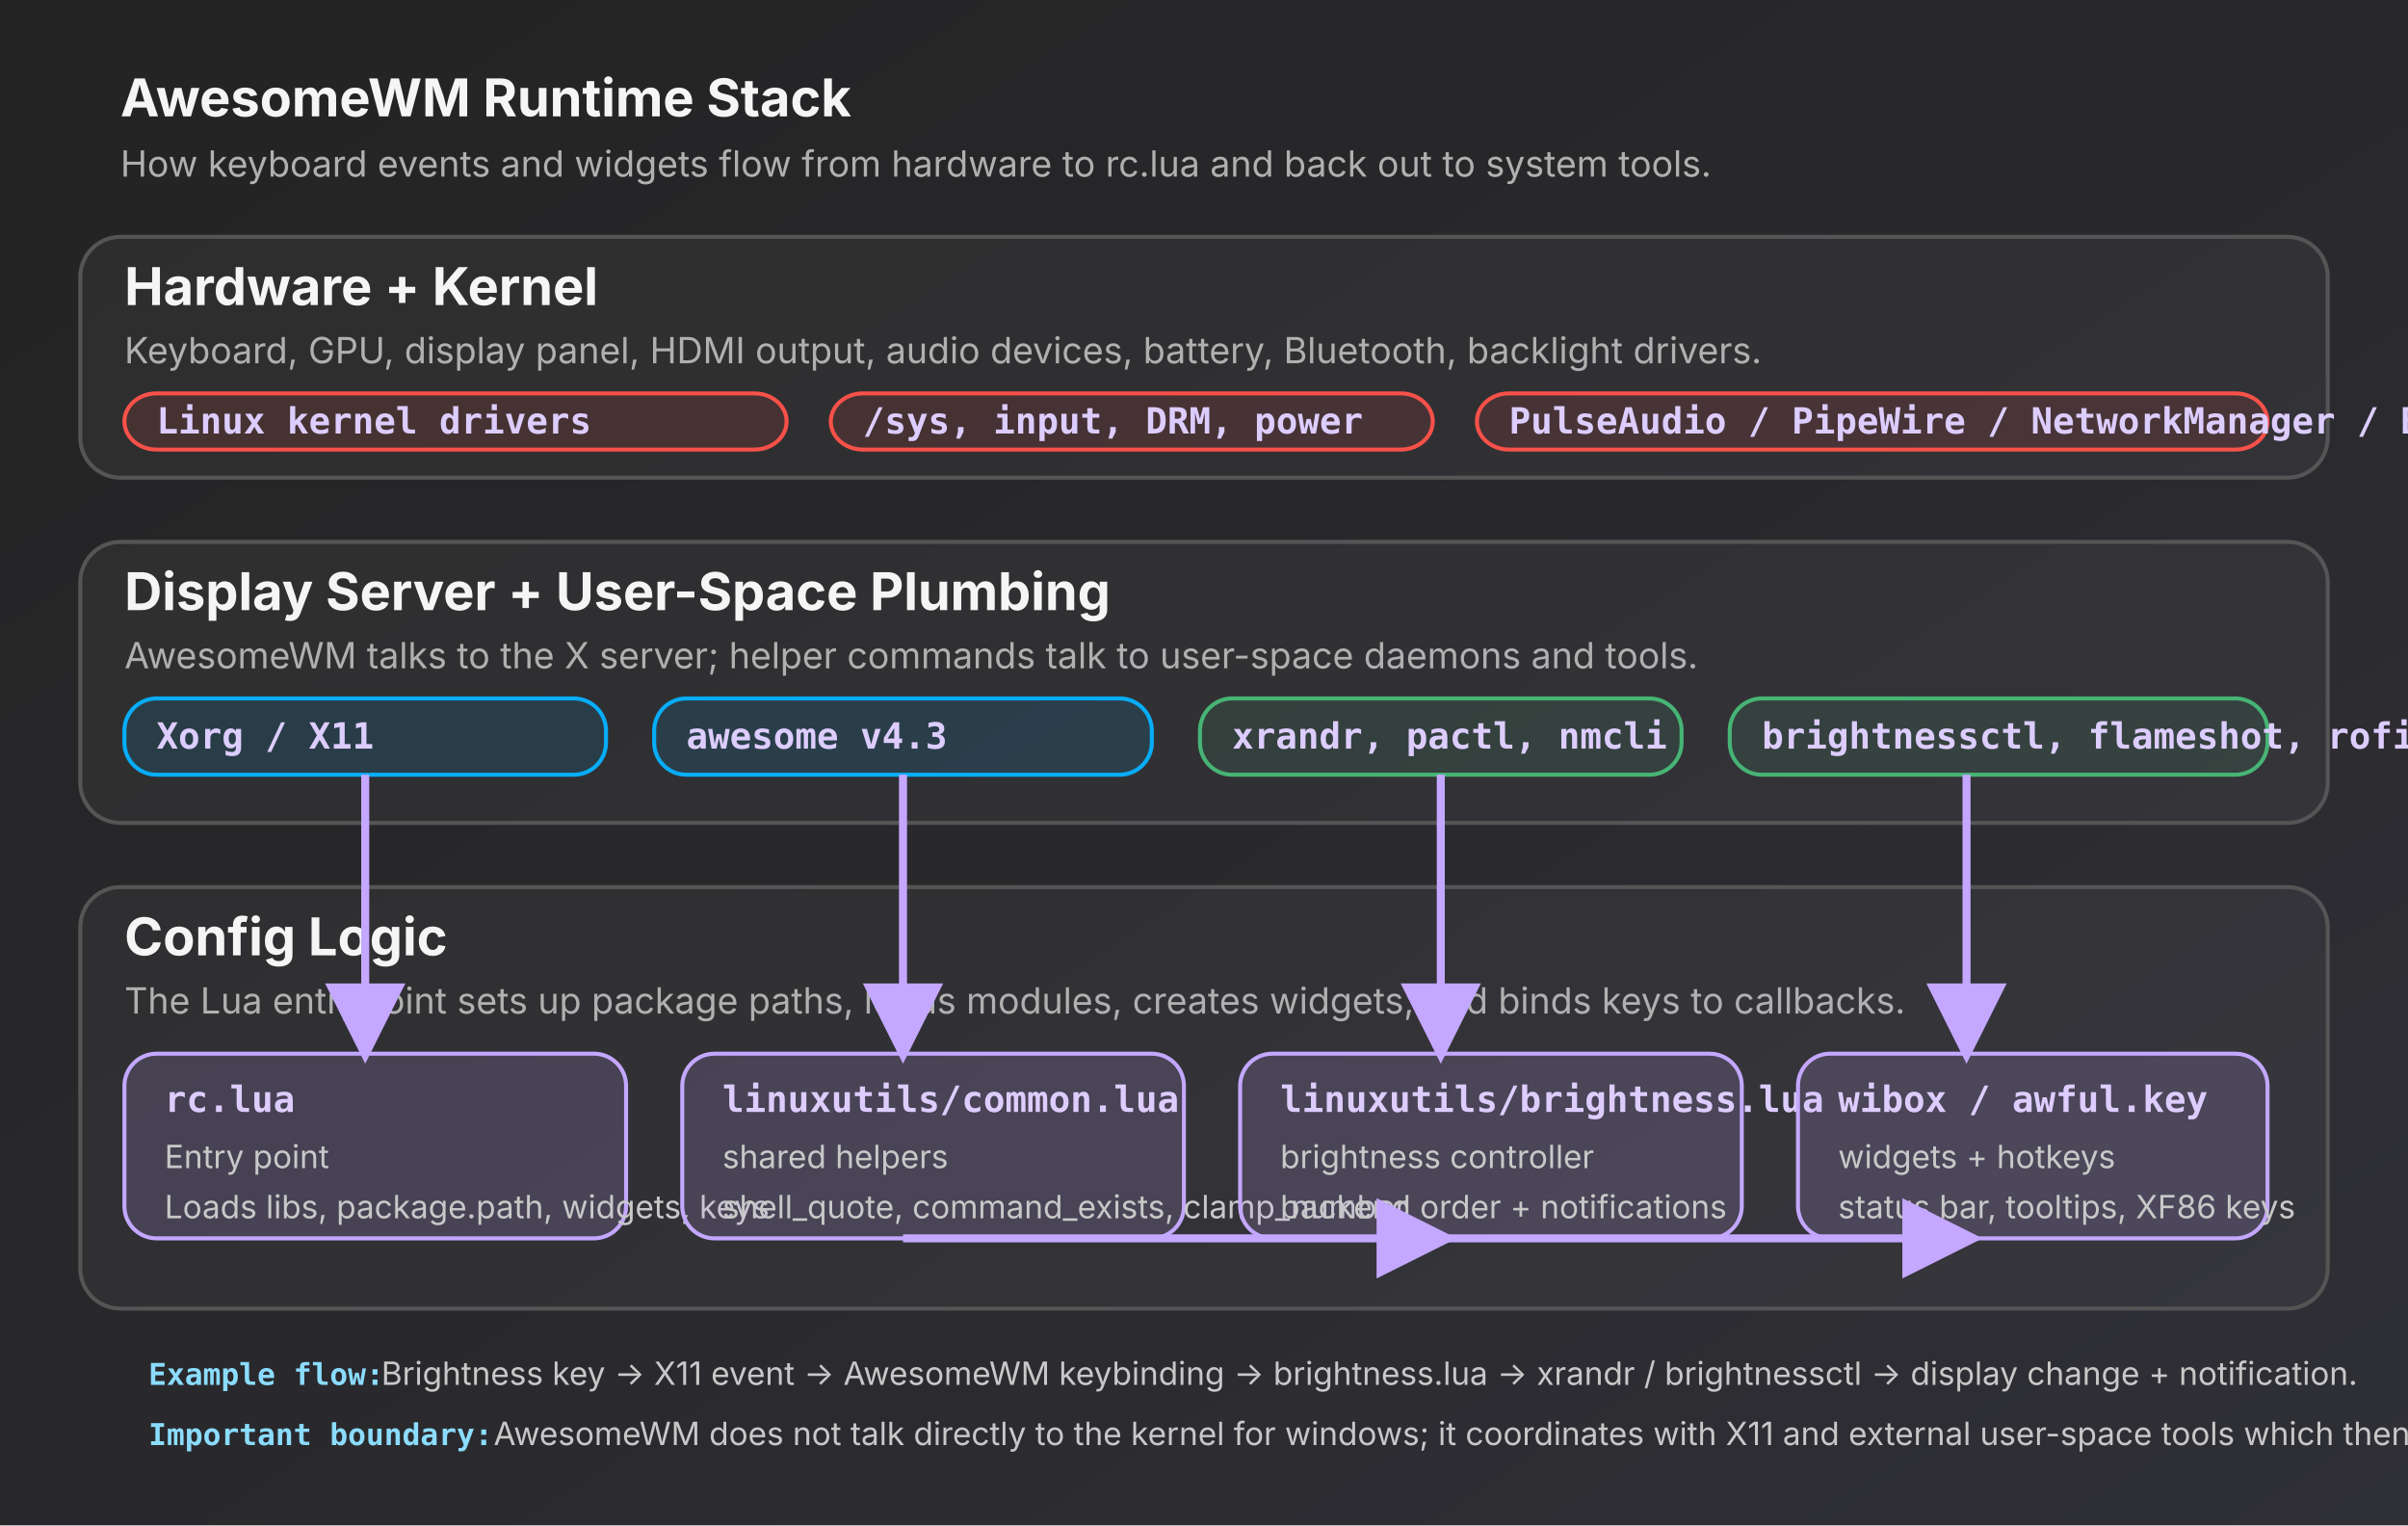
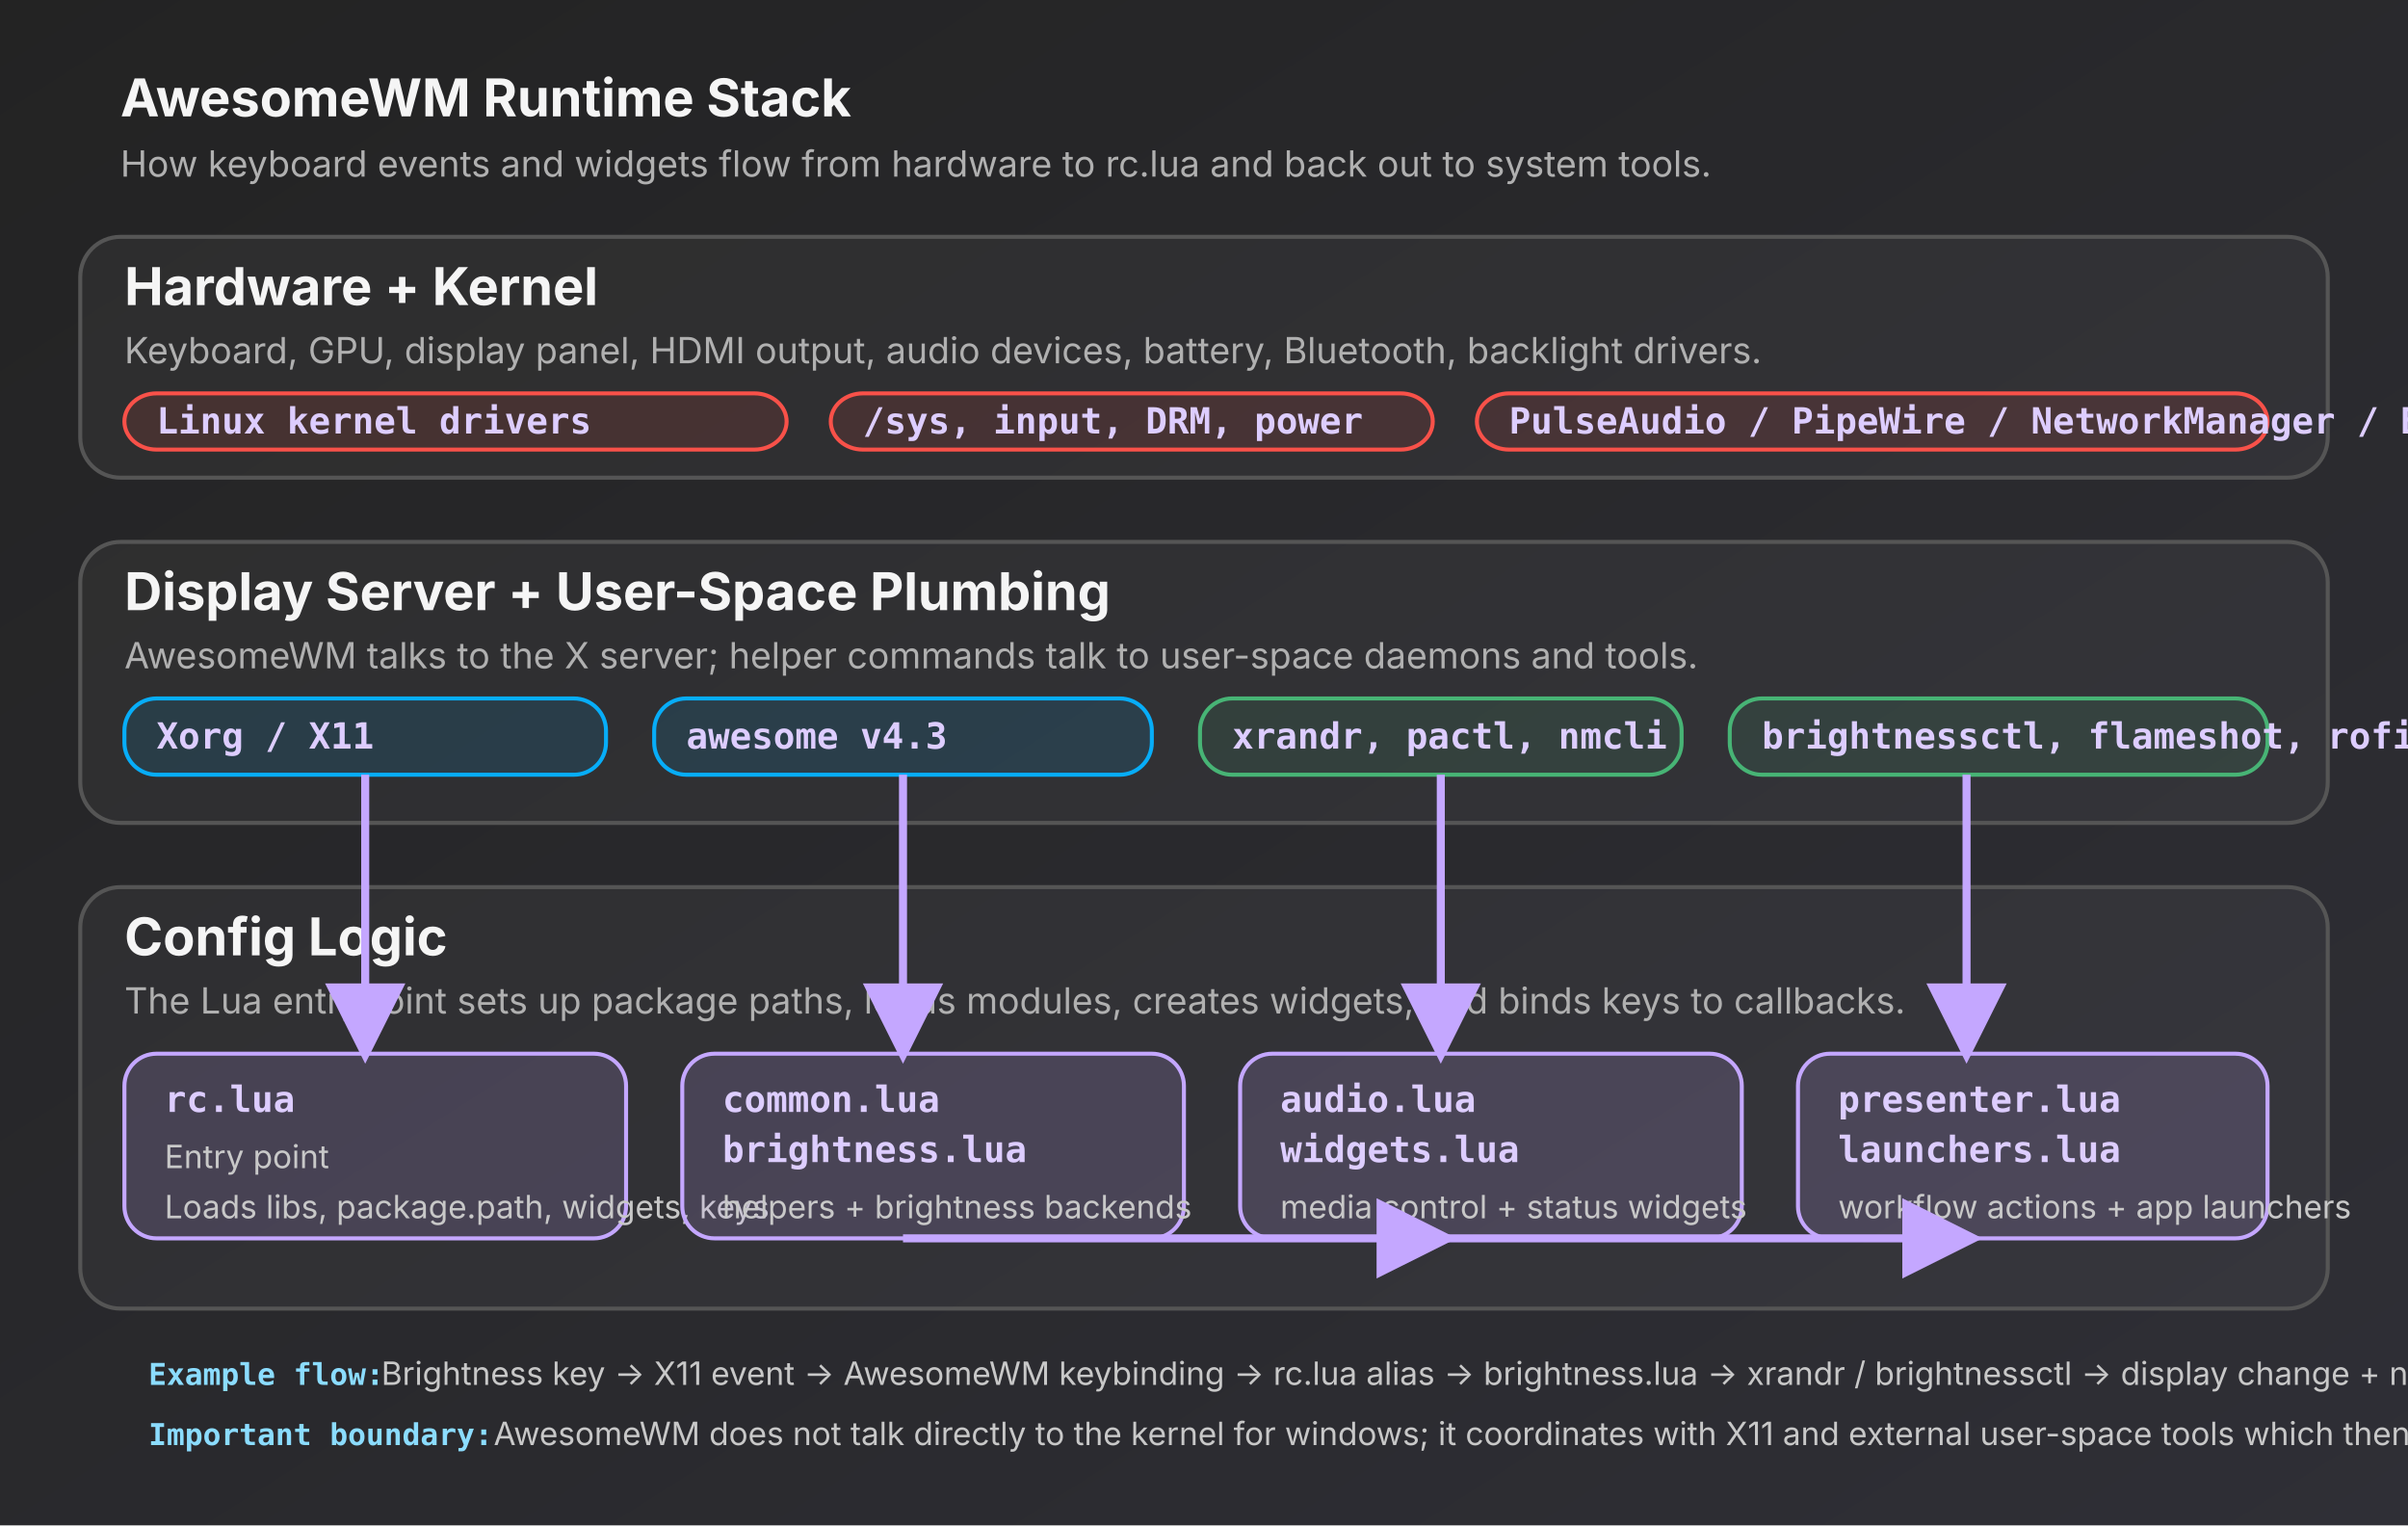
<svg xmlns="http://www.w3.org/2000/svg" width="1200" height="760" viewBox="0 0 1200 760" role="img" aria-labelledby="title desc">
  <defs>
    <linearGradient id="bg" x1="0" y1="0" x2="1" y2="1">
      <stop offset="0%" stop-color="#232323" />
      <stop offset="100%" stop-color="#2f2f36" />
    </linearGradient>
    <marker id="arrow" markerWidth="10" markerHeight="10" refX="8" refY="5" orient="auto">
      <path d="M0,0 L10,5 L0,10 z" fill="#c4a7ff" />
    </marker>
    <style>
      .label { font: 700 26px 'Inter', 'Segoe UI', sans-serif; fill: #f5f5f5; }
      .sub { font: 400 18px 'Inter', 'Segoe UI', sans-serif; fill: #b0b0b0; }
      .mono { font: 600 18px 'JetBrains Mono', monospace; fill: #ddcdff; }
      .small { font: 400 16px 'Inter', 'Segoe UI', sans-serif; fill: #c8c8c8; }
      .layer { fill: rgba(255,255,255,0.04); stroke: #555555; stroke-width: 2; rx: 20; }
      .box { rx: 16; stroke-width: 2; }
      .accent { fill: rgba(196,167,255,0.16); stroke: #c4a7ff; }
      .blue { fill: rgba(7,173,248,0.12); stroke: #07adf8; }
      .green { fill: rgba(71,180,117,0.12); stroke: #47b475; }
      .red { fill: rgba(248,81,73,0.12); stroke: #f85149; }
      .arrow { stroke: #c4a7ff; stroke-width: 4; fill: none; marker-end: url(#arrow); }
      .hint { font: 600 15px 'JetBrains Mono', monospace; fill: #8bdcff; }
    </style>
  </defs>
  <rect width="1200" height="760" fill="url(#bg)" />
  <text x="60" y="58" class="label">AwesomeWM Runtime Stack</text>
  <text x="60" y="88" class="sub">How keyboard events and widgets flow from hardware to rc.lua and back out to system tools.</text>
  <rect x="40" y="118" width="1120" height="120" class="layer" />
  <text x="62" y="152" class="label">Hardware + Kernel</text>
  <text x="62" y="181" class="sub">Keyboard, GPU, display panel, HDMI output, audio devices, battery, Bluetooth, backlight drivers.</text>
  <rect x="62" y="196" width="330" height="28" class="box red" />
  <text x="78" y="216" class="mono">Linux kernel drivers</text>
  <rect x="414" y="196" width="300" height="28" class="box red" />
  <text x="430" y="216" class="mono">/sys, input, DRM, power</text>
  <rect x="736" y="196" width="394" height="28" class="box red" />
  <text x="752" y="216" class="mono">PulseAudio / PipeWire / NetworkManager / BlueZ</text>
  <rect x="40" y="270" width="1120" height="140" class="layer" />
  <text x="62" y="304" class="label">Display Server + User-Space Plumbing</text>
  <text x="62" y="333" class="sub">AwesomeWM talks to the X server; helper commands talk to user-space daemons and tools.</text>
  <rect x="62" y="348" width="240" height="38" class="box blue" />
  <text x="78" y="373" class="mono">Xorg / X11</text>
  <rect x="326" y="348" width="248" height="38" class="box blue" />
  <text x="342" y="373" class="mono">awesome v4.3</text>
  <rect x="598" y="348" width="240" height="38" class="box green" />
  <text x="614" y="373" class="mono">xrandr, pactl, nmcli</text>
  <rect x="862" y="348" width="268" height="38" class="box green" />
  <text x="878" y="373" class="mono">brightnessctl, flameshot, rofi</text>
  <rect x="40" y="442" width="1120" height="210" class="layer" />
  <text x="62" y="476" class="label">Config Logic</text>
  <text x="62" y="505" class="sub">The Lua entrypoint sets up package paths, loads modules, creates widgets, and binds keys to callbacks.</text>
  <rect x="62" y="525" width="250" height="92" class="box accent" />
  <text x="82" y="554" class="mono">rc.lua</text>
  <text x="82" y="582" class="small">Entry point</text>
  <text x="82" y="607" class="small">Loads libs, package.path, widgets, keys</text>
  <rect x="340" y="525" width="250" height="92" class="box accent" />
-   <text x="360" y="554" class="mono">linuxutils/common.lua</text>
-   <text x="360" y="582" class="small">shared helpers</text>
-   <text x="360" y="607" class="small">shell_quote, command_exists, clamp_number</text>
+   <text x="360" y="554" class="mono">common.lua</text>
+   <text x="360" y="579" class="mono">brightness.lua</text>
+   <text x="360" y="607" class="small">helpers + brightness backends</text>
  <rect x="618" y="525" width="250" height="92" class="box accent" />
-   <text x="638" y="554" class="mono">linuxutils/brightness.lua</text>
-   <text x="638" y="582" class="small">brightness controller</text>
-   <text x="638" y="607" class="small">backend order + notifications</text>
+   <text x="638" y="554" class="mono">audio.lua</text>
+   <text x="638" y="579" class="mono">widgets.lua</text>
+   <text x="638" y="607" class="small">media control + status widgets</text>
  <rect x="896" y="525" width="234" height="92" class="box accent" />
-   <text x="916" y="554" class="mono">wibox / awful.key</text>
-   <text x="916" y="582" class="small">widgets + hotkeys</text>
-   <text x="916" y="607" class="small">status bar, tooltips, XF86 keys</text>
+   <text x="916" y="554" class="mono">presenter.lua</text>
+   <text x="916" y="579" class="mono">launchers.lua</text>
+   <text x="916" y="607" class="small">workflow actions + app launchers</text>
  <path d="M182 386 L182 522" class="arrow" />
  <path d="M450 386 L450 522" class="arrow" />
  <path d="M718 386 L718 522" class="arrow" />
  <path d="M980 386 L980 522" class="arrow" />
  <path d="M450 617 L718 617" class="arrow" />
  <path d="M718 617 L980 617" class="arrow" />
  <text x="74" y="690" class="hint">Example flow:</text>
-   <text x="190" y="690" class="small">Brightness key → X11 event → AwesomeWM keybinding → brightness.lua → xrandr / brightnessctl → display change + notification.</text>
+   <text x="190" y="690" class="small">Brightness key → X11 event → AwesomeWM keybinding → rc.lua alias → brightness.lua → xrandr / brightnessctl → display change + notification.</text>
  <text x="74" y="720" class="hint">Important boundary:</text>
  <text x="246" y="720" class="small">AwesomeWM does not talk directly to the kernel for windows; it coordinates with X11 and external user-space tools which then reach drivers/daemons.</text>
</svg>
